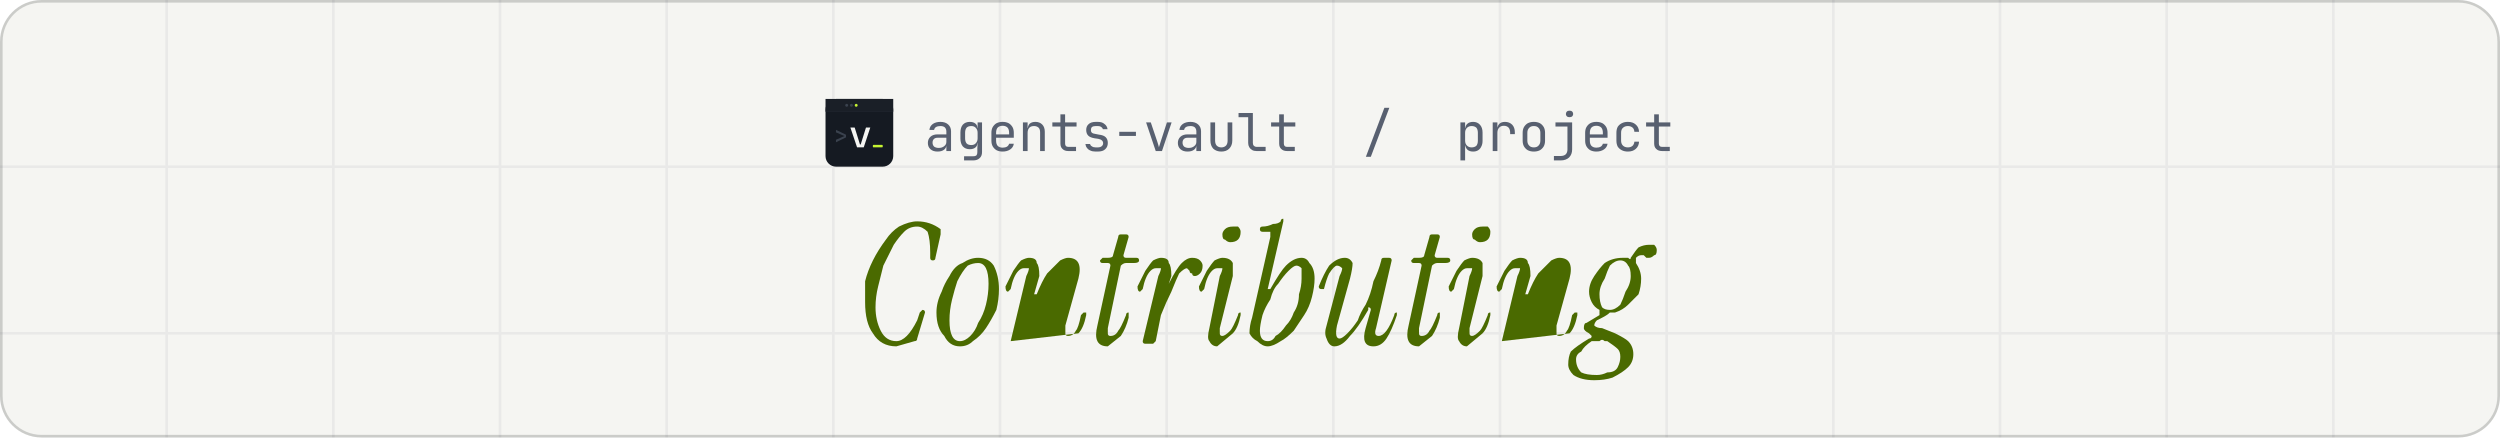
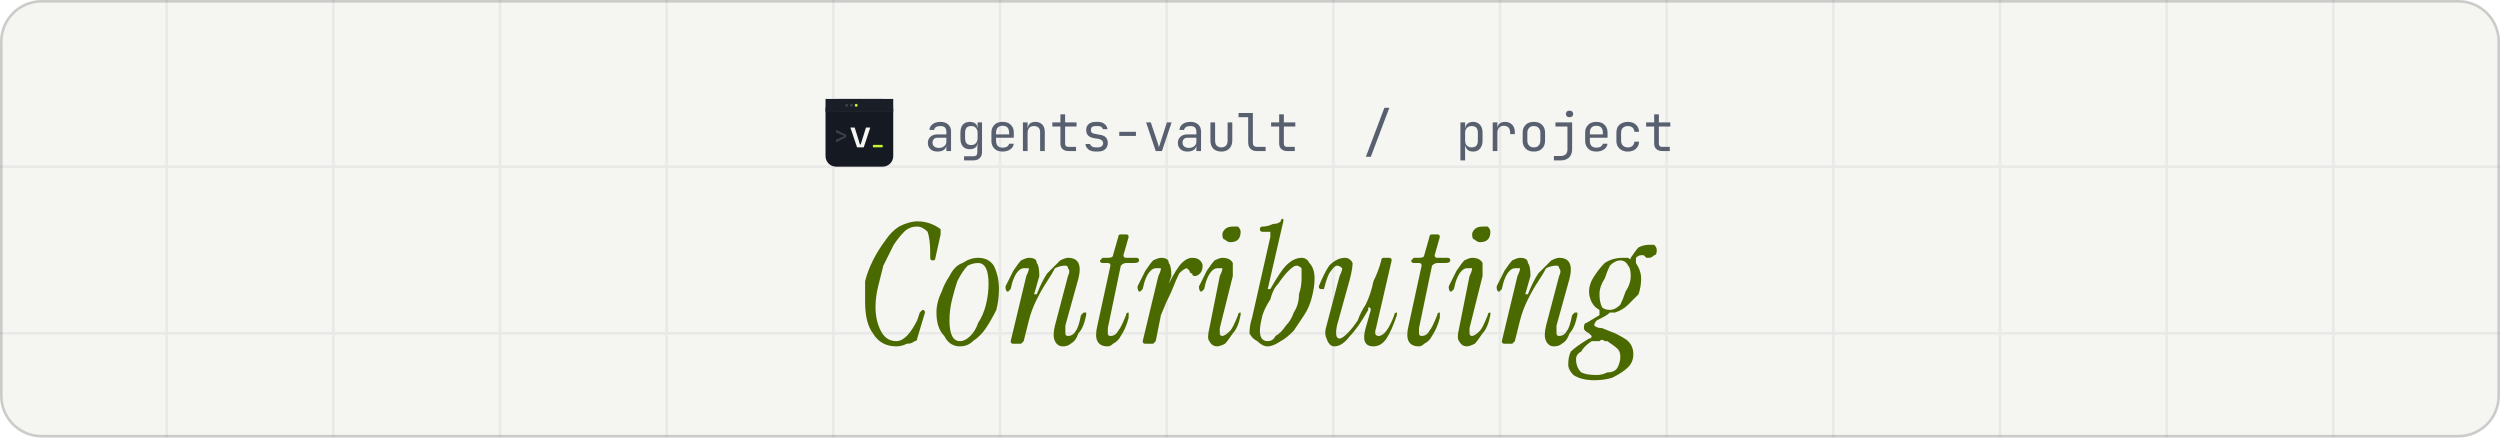
<svg xmlns="http://www.w3.org/2000/svg" width="960" height="168" viewBox="0 0 960 168" role="img" aria-label="Contributing">
  <defs>
    <radialGradient id="l" cx="0.5" cy="0" r="0.75">
      <stop offset="0" stop-color="#fff" stop-opacity="0" />
      <stop offset="1" stop-color="#fff" stop-opacity="0" />
    </radialGradient>
    <clipPath id="c">
      <rect width="960" height="168" rx="16" />
    </clipPath>
-     <path id="g0" d="M5 0.2Q3.3 0.2 2.3-0.7Q1.3-1.6 1.3-3.1Q1.3-4.6 2.3-5.5Q3.3-6.4 5-6.4L8.4-6.4L8.4-7.5Q8.4-8.5 7.8-9.1Q7.2-9.6 6.1-9.6Q5.1-9.6 4.4-9.2Q3.8-8.8 3.7-8.1L1.9-8.1Q2-9.5 3.2-10.4Q4.4-11.2 6.1-11.2Q8-11.2 9.1-10.2Q10.2-9.2 10.2-7.6L10.2 0L8.4 0L8.4-2.1L8.4-2.1Q8.3-1.1 7.5-0.5Q6.6 0.2 5 0.2M5.5-1.2Q6.8-1.2 7.6-1.9Q8.4-2.5 8.4-3.5L8.4-5.1L5-5.1Q4.1-5.1 3.6-4.6Q3.1-4.1 3.1-3.2Q3.1-2.3 3.7-1.7Q4.4-1.2 5.5-1.2" />
-     <path id="g1" d="M6.7 3.6L3.2 3.6L3.2 2L6.7 2Q7.6 2 8 1.6Q8.3 1.2 8.3 0.4L8.3-1L8.4-3L8.3-3Q8.3-2 7.6-1.4Q6.8-0.7 5.4-0.7Q3.7-0.7 2.7-1.8Q1.8-2.9 1.8-4.8L1.8-7.1Q1.8-9 2.7-10.1Q3.7-11.2 5.4-11.2Q6.8-11.2 7.6-10.5Q8.3-9.9 8.3-8.9L8.4-8.9L8.4-11L10.1-11L10.1 0.4Q10.1 1.9 9.2 2.7Q8.3 3.6 6.7 3.6M6-2.3Q7.1-2.3 7.7-3Q8.4-3.7 8.4-4.9L8.4-7Q8.4-8.2 7.7-8.9Q7.1-9.6 6-9.6Q4.8-9.6 4.2-9Q3.6-8.3 3.6-7L3.6-4.9Q3.6-3.6 4.2-2.9Q4.8-2.3 6-2.3" />
-     <path id="g2" d="M6 0.2Q4.7 0.2 3.7-0.3Q2.8-0.8 2.2-1.8Q1.7-2.7 1.7-4L1.7-7Q1.7-8.3 2.2-9.2Q2.8-10.2 3.7-10.7Q4.7-11.2 6-11.2Q7.3-11.2 8.3-10.7Q9.2-10.2 9.8-9.2Q10.3-8.3 10.3-7L10.3-5.1L3.5-5.1L3.5-4Q3.5-2.7 4.1-2Q4.8-1.3 6-1.3Q7-1.3 7.7-1.7Q8.3-2.1 8.5-2.8L10.3-2.8Q10.1-1.4 8.9-0.6Q7.7 0.2 6 0.2M3.5-6.4L8.5-6.4L8.5-7Q8.5-8.3 7.9-9Q7.2-9.7 6-9.7Q4.8-9.7 4.1-9Q3.5-8.3 3.5-7" />
-     <path id="g3" d="M3.6 0L1.8 0L1.8-11L3.6-11L3.6-8.9L3.7-8.9Q3.8-9.9 4.4-10.5Q5.2-11.2 6.6-11.2Q8.2-11.2 9.2-10.2Q10.2-9.2 10.2-7.4L10.2 0L8.4 0L8.4-7.2Q8.4-8.4 7.8-9Q7.1-9.6 6.1-9.6Q4.9-9.6 4.3-9Q3.6-8.3 3.6-7" />
-     <path id="g4" d="M10.2 0L7.2 0Q5.8 0 5-0.8Q4.2-1.5 4.2-2.9L4.2-9.4L1.1-9.4L1.1-11L4.2-11L4.2-14.1L6-14.1L6-11L10.4-11L10.4-9.4L6-9.4L6-2.9Q6-1.6 7.2-1.6L10.2-1.6" />
-     <path id="g5" d="M6.5 0.2L5.7 0.2Q4.5 0.2 3.7-0.2Q2.9-0.5 2.4-1.2Q1.9-1.8 1.8-2.7L3.6-2.7Q3.7-2.1 4.3-1.8Q4.8-1.4 5.7-1.4L6.5-1.4Q7.6-1.4 8.1-1.9Q8.6-2.3 8.6-3Q8.6-3.7 8.1-4.1Q7.7-4.5 6.7-4.7L5.3-4.9Q3.6-5.2 2.9-5.9Q2.1-6.7 2.1-8.1Q2.1-9.5 3-10.3Q3.9-11.2 5.8-11.2L6.6-11.2Q8.2-11.2 9.1-10.4Q10.1-9.7 10.3-8.4L8.5-8.4Q8.4-8.9 7.9-9.2Q7.4-9.6 6.6-9.6L5.8-9.6Q4.8-9.6 4.3-9.2Q3.9-8.8 3.9-8Q3.9-7.4 4.3-7Q4.7-6.7 5.5-6.6L7-6.3Q8.8-6.1 9.6-5.3Q10.4-4.5 10.4-3.1Q10.4-1.6 9.4-0.7Q8.5 0.2 6.5 0.2" />
-     <path id="g6" d="M9.2-5.8L2.8-5.8L2.8-7.4L9.2-7.4" />
-     <path id="g7" d="M7.2 0L4.8 0L1.1-11L2.9-11L5.4-3.6Q5.6-2.9 5.8-2.3Q6-1.7 6-1.4Q6.1-1.7 6.3-2.3Q6.5-2.9 6.7-3.6L9.1-11L10.9-11" />
-     <path id="g8" d="M6 0.2Q4.1 0.2 2.9-0.9Q1.8-2.1 1.8-4L1.8-11L3.6-11L3.6-4Q3.6-2.8 4.2-2.1Q4.9-1.4 6-1.4Q7.1-1.4 7.8-2.1Q8.4-2.8 8.4-4L8.4-11L10.2-11L10.2-4Q10.2-2.1 9-0.9Q7.9 0.2 6 0.2" />
-     <path id="g9" d="M11 0L7.5 0Q6.5 0 5.8-0.4Q5.1-0.8 4.7-1.5Q4.3-2.2 4.3-3.1L4.3-13L0.6-13L0.6-14.6L6.1-14.6L6.1-3.1Q6.1-2.4 6.5-2Q6.9-1.6 7.5-1.6L11-1.6" />
-     <path id="g11" d="M3.4 2.2L1.5 2.2L8.6-16.6L10.5-16.6" />
-     <path id="g12" d="M3.6 3.6L1.8 3.6L1.8-11L3.6-11L3.6-8.9L3.7-8.9Q3.8-9.9 4.5-10.5Q5.3-11.2 6.7-11.2Q8.3-11.2 9.3-10.1Q10.3-9 10.3-7.1L10.3-3.9Q10.3-2.6 9.8-1.7Q9.4-0.8 8.6-0.3Q7.8 0.2 6.7 0.2Q5.3 0.2 4.5-0.5Q3.8-1.2 3.7-2.1L3.6-2.1L3.6 0.4L3.6 3.6M6.1-1.4Q7.2-1.4 7.9-2Q8.5-2.7 8.5-4L8.5-7Q8.5-8.3 7.9-9Q7.2-9.6 6.1-9.6Q5-9.6 4.3-8.9Q3.6-8.2 3.6-7L3.6-4Q3.6-2.8 4.3-2.1Q5-1.4 6.1-1.4" />
-     <path id="g13" d="M4 0L2.2 0L2.2-11L4-11L4-9Q4.2-9.8 4.6-10.3Q5.4-11.2 6.9-11.2Q8.6-11.2 9.7-10.1Q10.7-9 10.7-7.2L10.7-6.5L8.9-6.5L8.9-7Q8.9-8.3 8.3-9Q7.6-9.7 6.5-9.7Q5.3-9.7 4.7-9Q4-8.3 4-7" />
-     <path id="g14" d="M6 0.2Q4.7 0.2 3.7-0.3Q2.8-0.8 2.2-1.8Q1.7-2.7 1.7-4L1.7-7Q1.7-8.3 2.2-9.2Q2.8-10.2 3.7-10.7Q4.7-11.2 6-11.2Q7.3-11.2 8.3-10.7Q9.2-10.2 9.8-9.2Q10.3-8.3 10.3-7L10.3-4Q10.3-2.7 9.8-1.8Q9.2-0.8 8.3-0.3Q7.3 0.2 6 0.2M6-1.4Q7.2-1.4 7.8-2.1Q8.5-2.8 8.5-4L8.5-7Q8.5-8.2 7.8-8.9Q7.2-9.6 6-9.6Q4.8-9.6 4.2-8.9Q3.5-8.2 3.5-7L3.5-4Q3.5-2.8 4.2-2.1Q4.8-1.4 6-1.4" />
-     <path id="g15" d="M4.3 3.6L1.7 3.6L1.7 1.9L4.3 1.9Q5.5 1.9 6.2 1.3Q6.9 0.6 6.9-0.6L6.9-9.4L2.3-9.4L2.3-11L8.7-11L8.7-0.6Q8.7 1.3 7.5 2.5Q6.3 3.6 4.3 3.6M7.7-13Q7-13 6.7-13.3Q6.3-13.7 6.3-14.2Q6.3-14.8 6.7-15.2Q7-15.5 7.7-15.5Q8.4-15.5 8.7-15.2Q9.1-14.8 9.1-14.2Q9.1-13.7 8.7-13.3Q8.4-13 7.7-13" />
-     <path id="g16" d="M6.1 0.2Q4.8 0.2 3.8-0.3Q2.8-0.8 2.2-1.7Q1.7-2.7 1.7-4L1.7-7Q1.7-8.3 2.2-9.3Q2.8-10.2 3.8-10.7Q4.8-11.2 6.1-11.2Q8-11.2 9.1-10.2Q10.3-9.2 10.4-7.4L8.6-7.4Q8.5-8.5 7.9-9Q7.2-9.6 6.1-9.6Q4.9-9.6 4.2-8.9Q3.5-8.3 3.5-7L3.5-4Q3.5-2.8 4.2-2.1Q4.9-1.4 6.1-1.4Q7.2-1.4 7.9-2Q8.5-2.6 8.6-3.6L10.4-3.6Q10.3-1.8 9.1-0.8Q8 0.2 6.1 0.2" />
-     <path id="g17" d="M16 1Q10 1 7-4Q4-8 4-16Q4-20 4-24Q5-28 7-32Q9-36 12-40Q14-43 17-45Q21-47 24-47Q29-47 33-44Q33-43 33-42L31-33Q31-32 30-32Q29-32 29-33L29-35Q29-40 28-43Q26-45 24-45Q21-45 19-43Q17-41 15-38Q13-34 11-30Q10-26 9-22Q8-18 8-14Q8-9 10-5Q12-1 16-1Q18-1 20-3Q22-5 24-9L25-12Q26-13 26-13Q27-13 27-12L24-2Q24-1 23-1Q220 20 0Q18 1 16 1" />
-     <path id="g18" d="M10 1Q6 1 4-3Q1-6 1-12Q1-16 3-20Q4-23 6-26Q8-30 11-31Q14-33 17-33Q21-33 23-30Q25-26 25-21Q25-17 24-13Q22-9 20-6Q18-3 15-1Q13 1 10 1M10-1Q12-1 14-3Q16-5 17-8Q19-11 20-15Q21-19 21-23Q21-31 17-31Q15-31 13-30Q11-28 9-24Q8-21 7-17Q6-13 6-9Q6-1 10-1" />
-     <path id="g19" d="M3-1L9-26Q10-28 10-29Q9-29 8-29Q7-29 6-28Q4-26 3-21Q2-20 2-20Q1-20 1-22Q3-26 4-28Q6-31 7-32Q9-33 10-33Q13-33 13-31Q14-30 14-26L12-19Q12-19 12-19Q12-19 13-19Q15-24 17-27Q20-30 22-32Q24-33 25-33Q28-33 29-31Q30-29 29-25L24-7Q24-5 24-4Q24-3 25-3Q27-3 28-5Q29-6 30-11Q31-12 31-12Q32-12 32-12Q32-11 32-11Q31-6 29-4Q28-1 260Q25 1 23 1Q21 1 20-1Q19-3 20-7L25-26Q26-28 25-29Q25-30 24-30Q22-30 20-29Q19-27 17-24Q15-21 13-17Q11-13 10-9Q9-5 8-1Q7 0 7 0L4 0Q3 0 3-1" />
-     <path id="g20" d="M7 1Q4 1 3-1Q2-3 3-7L8-30Q8-31 7-31L5-31Q4-31 4-32Q4-32 4-32Q5-33 5-33L7-33Q9-33 9-34L11-41Q11-42 12-42L14-42Q15-42 15-41L13-34Q13-33 14-33L18-33Q19-33 19-32Q19-31 17-31L14-31Q13-31 12-30L7-6Q7-5 7-4Q7-3 8-3Q10-3 11-5Q12-6 14-11Q14-12 15-12Q15-12 15-12Q15-11 15-10Q14-6 12-3Q11-1 90Q8 1 7 1" />
-     <path id="g21" d="M7 0L4 0Q3 0 3-1L9-26Q10-28 10-29Q9-29 8-29Q7-29 6-28Q4-26 3-21Q2-20 2-20Q1-20 1-22Q3-26 4-28Q6-31 7-32Q9-33 10-33Q13-33 13-31Q14-30 14-26L13-23Q13-23 13-23Q13-23 13-23Q16-29 18-31Q20-33 22-33Q24-33 25-32Q26-31 26-30Q26-28 25-27Q24-26 23-26Q22-26 22-27Q21-27 21-28Q21-28 20-29Q20-29 20-29Q19-29 17-27Q16-25 14-20Q12-16 10-11Q9-6 8-1Q7 0 7 0" />
-     <path id="g22" d="M13-39Q12-39 11-40Q10-40 10-42Q10-43 11-44Q12-45 14-45Q15-45 16-45Q17-44 17-43Q17-41 16-40Q15-39 13-39M8 1Q6 1 5-1Q4-2 5-6L9-26Q10-28 10-29Q9-29 8-29Q7-29 6-28Q4-26 3-21Q2-20 2-20Q1-20 1-22Q3-26 4-28Q6-31 7-32Q9-33 10-33Q13-33 14-31Q14-30 14-26L9-6Q9-5 9-4Q9-3 10-3Q11-3 13-5Q14-6 16-11Q16-12 17-12Q17-12 17-11Q16-6 14-4Q12-1 110Q9 1 8 1" />
-     <path id="g23" d="M9 1Q7 1 5-1Q3-2 2-4Q2-7 3-10L10-41Q10-42 10-43Q10-43 9-43L7-43Q6-43 6-44Q6-45 7-45Q9-45 11-46Q13-46 14-47Q14-48 15-48Q15-48 15-47L9-21Q9-21 10-21Q10-21 10-21Q14-28 16-30Q19-33 22-33Q24-33 25-31Q27-29 27-25Q27-22 26-18Q25-14 23-11Q21-8 19-5Q16-2 14-1Q11 1 9 1M9-1Q11-1 12-3Q14-4 16-7Q18-9 19-12Q21-15 21-19Q22-22 22-25Q22-28 22-29Q21-30 20-30Q19-30 17-28Q15-26 13-23Q11-21 10-17Q8-14 7-11Q6-7 6-5Q6-1 9-1" />
-     <path id="g24" d="M7 1Q5 1 4-2Q3-4 4-7L9-26Q10-28 10-29Q9-30 8-30Q7-30 5-27Q4-25 3-21Q3-21 2-21Q1-21 1-22Q3-27 5-30Q8-33 11-33Q13-33 14-31Q14-29 13-25L8-7Q7-2 9-2Q10-2 12-4Q14-6 16-9Q17-12 19-15Q21-19 22-24Q24-28 25-32Q25-33 26-33L28-33Q29-33 29-32L23-6Q22-3 24-3Q27-3 30-11Q30-12 31-12Q31-12 31-12Q31-11 31-11Q29-5 27-2Q25 1 22 1Q17 1 19-6L21-13Q21-14 20-14Q20-14 20-13Q16-6 13-3Q10 1 7 1" />
-     <path id="g25" d="M6 14Q1 14-2 12Q-4 10-4 8Q-4 5-3 3Q-1 1 4-2Q5-2 5-3Q5-3 4-4Q2-5 2-6Q2-8 3-8L8-11Q8-12 8-12Q8-12 8-13Q6-14 5-16Q4-18 4-20Q4-23 6-26Q8-29 10-31Q13-33 17-33Q18-33 19-33Q20-32 20-33Q22-36 23-37Q25-38 27-38Q28-38 29-38Q30-37 30-36Q30-34 29-34Q28-33 27-33Q26-33 26-33Q25-34 25-34Q25-34 24-34Q23-34 22-33Q22-32 22-32Q22-31 22-31Q24-28 24-25Q24-22 23-19Q21-17 19-15Q17-13 14-12Q13-12 12-12Q11-11 9-10L7-9Q6-8 6-7Q7-6 9-6L14-4Q18-2 19-1Q21 1 21 4Q21 7 19 9Q17 11 13 13Q10 14 6 14M8-19Q8-16 9-14Q10-13 12-13Q14-13 16-15Q17-17 18-20Q20-23 20-26Q20-29 19-30Q18-32 16-32Q14-32 12-30Q11-28 10-25Q8-22 8-19M7 12Q9 12 11 11Q14 11 15 9Q16 7 16 5Q16 3 15 2Q14 1 11-1L10-1Q9-2 8-1Q6-1 5-1Q2 1 1 3Q-1 4-1 6Q-1 9 1 11Q3 12 7 12" />
+     <path id="g0" d="M5.0 0.2L5.0 0.2Q3.3 0.2 2.3-0.7Q1.3-1.6 1.3-3.1L1.3-3.1Q1.3-4.6 2.3-5.5Q3.3-6.4 5-6.4L5-6.4L8.4-6.4L8.4-7.5Q8.4-8.5 7.8-9.1Q7.2-9.6 6.1-9.6L6.1-9.6Q5.1-9.6 4.4-9.2Q3.8-8.8 3.7-8.1L3.7-8.1L1.9-8.1Q2.0-9.5 3.2-10.4Q4.4-11.2 6.1-11.2L6.1-11.2Q8-11.2 9.1-10.2Q10.2-9.2 10.2-7.6L10.2-7.6L10.2 0L8.4 0L8.4-2.1L8.4-2.1Q8.3-1.1 7.5-0.5L7.5-0.5Q6.6 0.2 5.0 0.2ZM5.5-1.2L5.5-1.2Q6.8-1.2 7.6-1.9Q8.4-2.5 8.4-3.5L8.4-3.5L8.4-5.1L5.0-5.1Q4.1-5.1 3.6-4.6Q3.1-4.1 3.1-3.2L3.1-3.2Q3.1-2.3 3.7-1.8Q4.4-1.2 5.5-1.2Z" />
+     <path id="g1" d="M6.7 3.6L3.2 3.6L3.2 2.0L6.7 2.0Q7.6 2.0 8.0 1.6Q8.3 1.2 8.3 0.4L8.3 0.4L8.3-1L8.4-3L8.3-3Q8.3-2.0 7.6-1.4L7.6-1.4Q6.8-0.7 5.4-0.7L5.4-0.7Q3.7-0.7 2.7-1.8Q1.8-2.9 1.8-4.8L1.8-4.8L1.8-7.1Q1.8-9 2.7-10.1Q3.7-11.2 5.4-11.2L5.4-11.2Q6.8-11.2 7.6-10.5L7.6-10.5Q8.3-9.9 8.3-8.9L8.3-8.9L8.4-8.9L8.4-11L10.1-11L10.1 0.4Q10.1 1.9 9.2 2.7Q8.3 3.6 6.7 3.6L6.7 3.6ZM6.0-2.3L6.0-2.3Q7.1-2.3 7.7-3.0Q8.4-3.7 8.4-4.9L8.4-4.9L8.4-7Q8.4-8.2 7.7-8.9Q7.1-9.6 6.0-9.6L6.0-9.6Q4.8-9.6 4.2-9.0Q3.6-8.3 3.6-7L3.6-7L3.6-4.9Q3.6-3.6 4.2-2.9Q4.8-2.3 6.0-2.3Z" />
+     <path id="g2" d="M6 0.2L6 0.2Q4.7 0.2 3.7-0.3Q2.8-0.8 2.2-1.8Q1.7-2.7 1.7-4L1.7-4L1.7-7Q1.7-8.3 2.2-9.2Q2.8-10.2 3.7-10.7Q4.7-11.2 6-11.2Q7.3-11.2 8.3-10.7Q9.2-10.2 9.8-9.2Q10.3-8.3 10.3-7L10.3-7L10.3-5.1L3.5-5.1L3.5-4Q3.5-2.7 4.1-2.0Q4.8-1.3 6-1.3L6-1.3Q7.0-1.3 7.7-1.7Q8.3-2.1 8.5-2.8L8.5-2.8L10.3-2.8Q10.1-1.4 8.9-0.6Q7.7 0.2 6 0.2ZM3.5-6.4L8.5-6.4L8.5-7Q8.5-8.3 7.9-9Q7.2-9.7 6-9.7L6-9.7Q4.8-9.7 4.1-9Q3.5-8.3 3.5-7L3.5-7L3.5-6.4Z" />
+     <path id="g3" d="M3.6 0L1.8 0L1.8-11L3.6-11L3.6-8.9L3.7-8.9Q3.8-9.9 4.4-10.5L4.4-10.5Q5.2-11.2 6.6-11.2L6.6-11.2Q8.2-11.2 9.2-10.2Q10.2-9.2 10.2-7.4L10.2-7.4L10.2 0L8.4 0L8.4-7.2Q8.4-8.4 7.8-9.0Q7.1-9.6 6.1-9.6L6.1-9.6Q4.9-9.6 4.3-9.0Q3.6-8.3 3.6-7L3.6-7L3.6 0Z" />
+     <path id="g4" d="M10.2 0L7.2 0Q5.8 0 5.0-0.8Q4.2-1.5 4.2-2.9L4.2-2.9L4.2-9.4L1.1-9.4L1.1-11L4.2-11L4.2-14.1L6-14.1L6-11L10.4-11L10.4-9.4L6-9.4L6-2.9Q6-1.6 7.2-1.6L7.2-1.6L10.2-1.6L10.2 0Z" />
+     <path id="g5" d="M6.5 0.2L5.7 0.2Q4.5 0.2 3.7-0.2Q2.9-0.5 2.4-1.2Q1.9-1.8 1.8-2.7L1.8-2.7L3.6-2.7Q3.7-2.1 4.3-1.8Q4.8-1.4 5.7-1.4L5.7-1.4L6.5-1.4Q7.6-1.4 8.1-1.9Q8.6-2.3 8.6-3.0L8.6-3.0Q8.6-3.7 8.1-4.1Q7.7-4.5 6.7-4.7L6.7-4.7L5.3-4.9Q3.6-5.2 2.9-5.9Q2.1-6.7 2.1-8.1L2.1-8.1Q2.1-9.5 3-10.3Q3.9-11.2 5.8-11.2L5.8-11.2L6.6-11.2Q8.2-11.2 9.1-10.4Q10.1-9.7 10.3-8.4L10.3-8.4L8.5-8.4Q8.4-8.9 7.9-9.3Q7.4-9.6 6.6-9.6L6.6-9.6L5.8-9.6Q4.8-9.6 4.3-9.2Q3.9-8.8 3.9-8.0L3.9-8.0Q3.9-7.4 4.3-7.0Q4.7-6.7 5.5-6.6L5.5-6.6L7-6.3Q8.8-6.1 9.6-5.3Q10.4-4.5 10.4-3.1L10.4-3.1Q10.4-1.6 9.4-0.7Q8.5 0.2 6.5 0.2L6.5 0.2Z" />
+     <path id="g6" d="M9.2-5.8L2.8-5.8L2.8-7.4L9.2-7.4L9.2-5.8Z" />
+     <path id="g7" d="M7.2 0L4.8 0L1.1-11L2.9-11L5.4-3.6Q5.6-2.9 5.8-2.3Q6.0-1.7 6.0-1.4L6.0-1.4Q6.1-1.7 6.3-2.3Q6.5-2.9 6.7-3.6L6.7-3.6L9.1-11L10.9-11L7.2 0Z" />
+     <path id="g8" d="M6.0 0.2L6.0 0.2Q4.1 0.2 2.9-0.9Q1.8-2.1 1.8-4L1.8-4L1.8-11L3.6-11L3.6-4Q3.6-2.8 4.2-2.1Q4.9-1.4 6.0-1.4L6.0-1.4Q7.1-1.4 7.8-2.1Q8.4-2.8 8.4-4L8.4-4L8.4-11L10.2-11L10.2-4Q10.2-2.1 9.0-0.9Q7.9 0.2 6.0 0.2Z" />
+     <path id="g9" d="M11 0L7.5 0Q6.5 0 5.8-0.4Q5.1-0.8 4.7-1.5Q4.3-2.2 4.3-3.1L4.3-3.1L4.3-13.0L0.6-13.0L0.6-14.6L6.1-14.6L6.1-3.1Q6.1-2.4 6.5-2.0Q6.9-1.6 7.5-1.6L7.5-1.6L11-1.6L11 0Z" />
+     <path id="g11" d="M3.4 2.2L1.5 2.2L8.6-16.6L10.5-16.6L3.4 2.2Z" />
+     <path id="g12" d="M3.6 3.6L1.8 3.6L1.8-11L3.6-11L3.6-8.9L3.7-8.9Q3.8-9.9 4.5-10.5L4.5-10.5Q5.3-11.2 6.7-11.2L6.7-11.2Q8.3-11.2 9.3-10.1Q10.3-9.0 10.3-7.1L10.3-7.1L10.3-3.9Q10.3-2.6 9.8-1.7Q9.4-0.8 8.6-0.3Q7.8 0.2 6.7 0.2L6.7 0.2Q5.3 0.2 4.5-0.5L4.5-0.5Q3.8-1.2 3.7-2.1L3.7-2.1L3.6-2.1L3.6 0.4L3.6 3.6ZM6.1-1.4L6.1-1.4Q7.2-1.4 7.9-2.0Q8.5-2.7 8.5-4L8.5-4L8.5-7Q8.5-8.3 7.9-9.0Q7.2-9.6 6.1-9.6L6.1-9.6Q5.0-9.6 4.3-8.9Q3.6-8.2 3.6-7L3.6-7L3.6-4Q3.6-2.8 4.3-2.1Q5.0-1.4 6.1-1.4Z" />
+     <path id="g13" d="M4.0 0L2.2 0L2.2-11L4.0-11L4.0-9.0Q4.2-9.8 4.6-10.3L4.6-10.3Q5.4-11.2 6.9-11.2L6.9-11.2Q8.6-11.2 9.7-10.1Q10.7-9.0 10.7-7.2L10.7-7.2L10.7-6.5L8.9-6.5L8.9-7Q8.9-8.3 8.3-9.0Q7.6-9.7 6.5-9.7L6.5-9.7Q5.3-9.7 4.7-9.0Q4.0-8.3 4.0-7L4.0-7L4.0 0Z" />
+     <path id="g14" d="M6 0.2L6 0.2Q4.7 0.2 3.7-0.3Q2.8-0.8 2.2-1.8Q1.7-2.7 1.7-4.0L1.7-4.0L1.7-7.0Q1.7-8.3 2.2-9.2Q2.8-10.2 3.7-10.7Q4.7-11.2 6-11.2L6-11.2Q7.3-11.2 8.3-10.7Q9.2-10.2 9.8-9.2Q10.3-8.3 10.3-7.0L10.3-7.0L10.3-4.0Q10.3-2.7 9.8-1.8Q9.2-0.8 8.3-0.3Q7.3 0.2 6 0.2ZM6-1.4L6-1.4Q7.2-1.4 7.8-2.1Q8.5-2.8 8.5-4.0L8.5-4.0L8.5-7.0Q8.5-8.2 7.8-8.9Q7.2-9.6 6-9.6L6-9.6Q4.8-9.6 4.2-8.9Q3.5-8.2 3.5-7.0L3.5-7.0L3.5-4.0Q3.5-2.8 4.2-2.1Q4.8-1.4 6-1.4Z" />
+     <path id="g15" d="M4.3 3.6L1.7 3.6L1.7 1.9L4.3 1.9Q5.5 1.9 6.2 1.3Q6.9 0.6 6.9-0.6L6.9-0.6L6.9-9.4L2.3-9.4L2.3-11L8.7-11L8.7-0.6Q8.7 1.3 7.5 2.5Q6.3 3.6 4.3 3.6L4.3 3.6ZM7.7-13.0L7.7-13.0Q7.0-13.0 6.7-13.3Q6.3-13.7 6.3-14.2L6.3-14.2Q6.3-14.8 6.7-15.2Q7.0-15.5 7.7-15.5L7.7-15.5Q8.4-15.5 8.7-15.2Q9.1-14.8 9.1-14.2L9.1-14.2Q9.1-13.7 8.7-13.3Q8.4-13.0 7.7-13.0Z" />
+     <path id="g16" d="M6.1 0.2L6.1 0.2Q4.8 0.2 3.8-0.3Q2.8-0.8 2.2-1.8Q1.7-2.7 1.7-4L1.7-4L1.7-7Q1.7-8.3 2.2-9.3Q2.8-10.2 3.8-10.7Q4.8-11.2 6.1-11.2L6.1-11.2Q8.0-11.2 9.1-10.2Q10.3-9.2 10.4-7.4L10.4-7.4L8.6-7.4Q8.5-8.5 7.9-9.0Q7.2-9.6 6.1-9.6L6.1-9.6Q4.9-9.6 4.2-8.9Q3.5-8.3 3.5-7.0L3.5-7.0L3.5-4Q3.5-2.8 4.2-2.1Q4.9-1.4 6.1-1.4L6.1-1.4Q7.2-1.4 7.9-2.0Q8.5-2.6 8.6-3.6L8.6-3.6L10.4-3.6Q10.3-1.8 9.1-0.8Q8.0 0.2 6.1 0.2Z" />
+     <path id="g17" d="M16 1L16 1Q10 1 7-4Q4-8 4-16L4-16Q4-20 4-24Q5-28 7-32Q9-36 12-40Q14-43 17-45Q21-47 24-47L24-47Q29-47 33-44L33-44Q33-43 33-42L33-42L31-33Q31-32 30-32L30-32Q29-32 29-33L29-33L29-35Q29-40 28-43Q26-45 24-45L24-45Q21-45 19-43Q17-41 15-38Q13-34 11-30Q10-26 9-22Q8-18 8-14L8-14Q8-9 10-5Q12-1 16-1L16-1Q18-1 20-3Q22-5 24-9L24-9L25-12Q26-13 26-13L26-13Q27-13 27-12L27-12L24-2Q24-1 23-1L23-1Q22-0 20 0Q18 1 16 1Z" />
+     <path id="g18" d="M10 1L10 1Q6 1 4-3Q1-6 1-12L1-12Q1-16 3-20Q4-23 6-26Q8-30 11-31Q14-33 17-33L17-33Q21-33 23-30Q25-26 25-21L25-21Q25-17 24-13Q22-9 20-6Q18-3 15-1Q13 1 10 1ZM10-1L10-1Q12-1 14-3Q16-5 17-8Q19-11 20-15Q21-19 21-23L21-23Q21-31 17-31L17-31Q15-31 13-30Q11-28 9-24Q8-21 7-17Q6-13 6-9L6-9Q6-1 10-1Z" />
+     <path id="g19" d="M3-1L3-1L9-26Q10-28 10-29Q9-29 8-29L8-29Q7-29 6-28Q4-26 3-21L3-21Q2-20 2-20L2-20Q1-20 1-22L1-22Q3-26 4-28Q6-31 7-32Q9-33 10-33L10-33Q13-33 13-31Q14-30 14-26L14-26L12-19Q12-19 12-19Q12-19 13-19L13-19Q15-24 17-27Q20-30 22-32Q24-33 25-33L25-33Q28-33 29-31Q30-29 29-25L29-25L24-7Q24-5 24-4Q24-3 25-3L25-3Q27-3 28-5Q29-6 30-11L30-11Q31-12 31-12L31-12Q32-12 32-12Q32-11 32-11L32-11Q31-6 29-4Q28-1 26-0Q25 1 23 1L23 1Q21 1 20-1Q19-3 20-7L20-7L25-26Q26-28 25-29Q25-30 24-30L24-30Q22-30 20-29Q19-27 17-24Q15-21 13-17Q11-13 10-9Q9-5 8-1L8-1Q7 0 7 0L7 0L4 0Q3 0 3-1Z" />
+     <path id="g20" d="M7 1L7 1Q4 1 3-1Q2-3 3-7L3-7L8-30Q8-31 7-31L7-31L5-31Q4-31 4-32L4-32Q4-32 4-32Q5-33 5-33L5-33L7-33Q9-33 9-34L9-34L11-41Q11-42 12-42L12-42L14-42Q15-42 15-41L15-41L13-34Q13-33 14-33L14-33L18-33Q19-33 19-32L19-32Q19-31 17-31L17-31L14-31Q13-31 12-30L12-30L7-6Q7-5 7-4Q7-3 8-3L8-3Q10-3 11-5Q12-6 14-11L14-11Q14-12 15-12L15-12Q15-12 15-12Q15-11 15-10L15-10Q14-6 12-3Q11-1 9-0Q8 1 7 1Z" />
+     <path id="g21" d="M7 0L4 0Q3 0 3-1L3-1L9-26Q10-28 10-29Q9-29 8-29L8-29Q7-29 6-28Q4-26 3-21L3-21Q2-20 2-20L2-20Q1-20 1-22L1-22Q3-26 4-28Q6-31 7-32Q9-33 10-33L10-33Q13-33 13-31Q14-30 14-26L14-26L13-23Q13-23 13-23Q13-23 13-23L13-23Q16-29 18-31Q20-33 22-33L22-33Q24-33 25-32Q26-31 26-30L26-30Q26-28 25-27Q24-26 23-26L23-26Q22-26 22-27Q21-27 21-28Q21-28 20-29Q20-29 20-29L20-29Q19-29 17-27Q16-25 14-20Q12-16 10-11Q9-6 8-1L8-1Q7 0 7 0L7 0Z" />
+     <path id="g22" d="M13-39L13-39Q12-39 11-40Q10-40 10-42L10-42Q10-43 11-44Q12-45 14-45L14-45Q15-45 16-45Q17-44 17-43L17-43Q17-41 16-40Q15-39 13-39ZM8 1L8 1Q6 1 5-1Q4-2 5-6L5-6L9-26Q10-28 10-29Q9-29 8-29L8-29Q7-29 6-28Q4-26 3-21L3-21Q2-20 2-20L2-20Q1-20 1-22L1-22Q3-26 4-28Q6-31 7-32Q9-33 10-33L10-33Q13-33 14-31Q14-30 14-26L14-26L9-6Q9-5 9-4Q9-3 10-3L10-3Q11-3 13-5Q14-6 16-11L16-11Q16-12 17-12L17-12Q17-12 17-11L17-11Q16-6 14-4Q12-1 11-0Q9 1 8 1Z" />
+     <path id="g23" d="M9 1L9 1Q7 1 5-1Q3-2 2-4Q2-7 3-10L3-10L10-41Q10-42 10-43Q10-43 9-43L9-43L7-43Q6-43 6-44L6-44Q6-45 7-45L7-45Q9-45 11-46Q13-46 14-47L14-47Q14-48 15-48L15-48Q15-48 15-47L15-47L9-21Q9-21 10-21Q10-21 10-21L10-21Q14-28 16-30Q19-33 22-33L22-33Q24-33 25-31Q27-29 27-25L27-25Q27-22 26-18Q25-14 23-11Q21-8 19-5Q16-2 14-1Q11 1 9 1ZM9-1L9-1Q11-1 12-3Q14-4 16-7Q18-9 19-12Q21-15 21-19Q22-22 22-25L22-25Q22-28 22-29Q21-30 20-30L20-30Q19-30 17-28Q15-26 13-23Q11-21 10-17Q8-14 7-11Q6-7 6-5L6-5Q6-1 9-1Z" />
+     <path id="g24" d="M7 1L7 1Q5 1 4-2Q3-4 4-7L4-7L9-26Q10-28 10-29Q9-30 8-30L8-30Q7-30 5-27Q4-25 3-21L3-21Q3-21 2-21L2-21Q1-21 1-22L1-22Q3-27 5-30Q8-33 11-33L11-33Q13-33 14-31Q14-29 13-25L13-25L8-7Q7-2 9-2L9-2Q10-2 12-4Q14-6 16-9Q17-12 19-15Q21-19 22-24Q24-28 25-32L25-32Q25-33 26-33L26-33L28-33Q29-33 29-32L29-32L23-6Q22-3 24-3L24-3Q27-3 30-11L30-11Q30-12 31-12L31-12Q31-12 31-12Q31-11 31-11L31-11Q29-5 27-2Q25 1 22 1L22 1Q17 1 19-6L19-6L21-13Q21-14 20-14Q20-14 20-13L20-13Q16-6 13-3Q10 1 7 1Z" />
+     <path id="g25" d="M6 14L6 14Q1 14-2 12Q-4 10-4 8L-4 8Q-4 5-3 3Q-1 1 4-2L4-2Q5-2 5-3Q5-3 4-4L4-4Q2-5 2-6Q2-8 3-8L3-8L8-11Q8-12 8-12Q8-12 8-13L8-13Q6-14 5-16Q4-18 4-20L4-20Q4-23 6-26Q8-29 10-31Q13-33 17-33L17-33Q18-33 19-33L19-33Q20-32 20-33L20-33Q22-36 23-37Q25-38 27-38L27-38Q28-38 29-38Q30-37 30-36L30-36Q30-34 29-34Q28-33 27-33L27-33Q26-33 26-33Q25-34 25-34Q25-34 24-34L24-34Q23-34 22-33L22-33Q22-32 22-32Q22-31 22-31L22-31Q24-28 24-25L24-25Q24-22 23-19Q21-17 19-15Q17-13 14-12L14-12Q13-12 12-12Q11-11 9-10L9-10L7-9Q6-8 6-7Q7-6 9-6L9-6L14-4Q18-2 19-1Q21 1 21 4L21 4Q21 7 19 9Q17 11 13 13Q10 14 6 14ZM8-19L8-19Q8-16 9-14Q10-13 12-13L12-13Q14-13 16-15Q17-17 18-20Q20-23 20-26L20-26Q20-29 19-30Q18-32 16-32L16-32Q14-32 12-30Q11-28 10-25Q8-22 8-19ZM7 12L7 12Q9 12 11 11Q14 11 15 9Q16 7 16 5L16 5Q16 3 15 2Q14 1 11-1L11-1L10-1Q9-2 8-1Q6-1 5-1L5-1Q2 1 1 3Q-1 4-1 6L-1 6Q-1 9 1 11Q3 12 7 12Z" />
  </defs>
  <g clip-path="url(#c)">
    <rect width="960" height="168" fill="#f5f5f2" />
    <path d="M64 0V168M128 0V168M192 0V168M256 0V168M320 0V168M384 0V168M448 0V168M512 0V168M576 0V168M640 0V168M704 0V168M768 0V168M832 0V168M896 0V168M0 64H960M0 128H960" stroke="#0e1116" stroke-opacity="0.05" fill="none" />
    <g transform="translate(317 38) scale(0.02539062)">
      <rect width="1024" height="1024" rx="160" fill="#151a22" />
      <rect width="1024" height="190" fill="#1a1f27" />
      <rect y="190" width="1024" height="4" fill="#2a313c" />
      <circle cx="320" cy="96" r="22" fill="#3a424e" />
      <circle cx="392" cy="96" r="22" fill="#3a424e" />
      <circle cx="464" cy="96" r="22" fill="#c6f432" />
      <path d="M158 467L310 541V581L158 655V617L287 561L158 505Z" fill="#3a424e" />
      <path d="M376 432H441L521 688H532L612 432H677L578 732H477Z" fill="#f5f5f2" />
      <rect x="716" y="694.5" width="149" height="37.5" rx="9" fill="#c6f432" />
    </g>
    <g fill="#586070">
      <use href="#g0" x="355" y="58" />
      <use href="#g1" x="367" y="58" />
      <use href="#g2" x="379" y="58" />
      <use href="#g3" x="391" y="58" />
      <use href="#g4" x="403" y="58" />
      <use href="#g5" x="415" y="58" />
      <use href="#g6" x="427" y="58" />
      <use href="#g7" x="439" y="58" />
      <use href="#g0" x="451" y="58" />
      <use href="#g8" x="463" y="58" />
      <use href="#g9" x="475" y="58" />
      <use href="#g4" x="487" y="58" />
      <use href="#g11" x="523" y="58" />
      <use href="#g12" x="559" y="58" />
      <use href="#g13" x="571" y="58" />
      <use href="#g14" x="583" y="58" />
      <use href="#g15" x="595" y="58" />
      <use href="#g2" x="607" y="58" />
      <use href="#g16" x="619" y="58" />
      <use href="#g4" x="631" y="58" />
    </g>
    <g fill="#0e1116" />
    <g fill="#4a6a00">
      <use href="#g17" x="328.2" y="132" />
      <use href="#g18" x="358.6" y="132" />
      <use href="#g19" x="385.1" y="132" />
      <use href="#g20" x="418.4" y="132" />
      <use href="#g21" x="435.8" y="132" />
      <use href="#g22" x="459.4" y="132" />
      <use href="#g23" x="477.8" y="132" />
      <use href="#g24" x="505.4" y="132" />
      <use href="#g20" x="537.9" y="132" />
      <use href="#g22" x="555.3" y="132" />
      <use href="#g19" x="573.7" y="132" />
      <use href="#g25" x="606.2" y="132" />
    </g>
  </g>
  <rect x="0.5" y="0.5" width="959" height="167" rx="15.5" fill="none" stroke="#0e1116" stroke-opacity="0.18" />
</svg>
